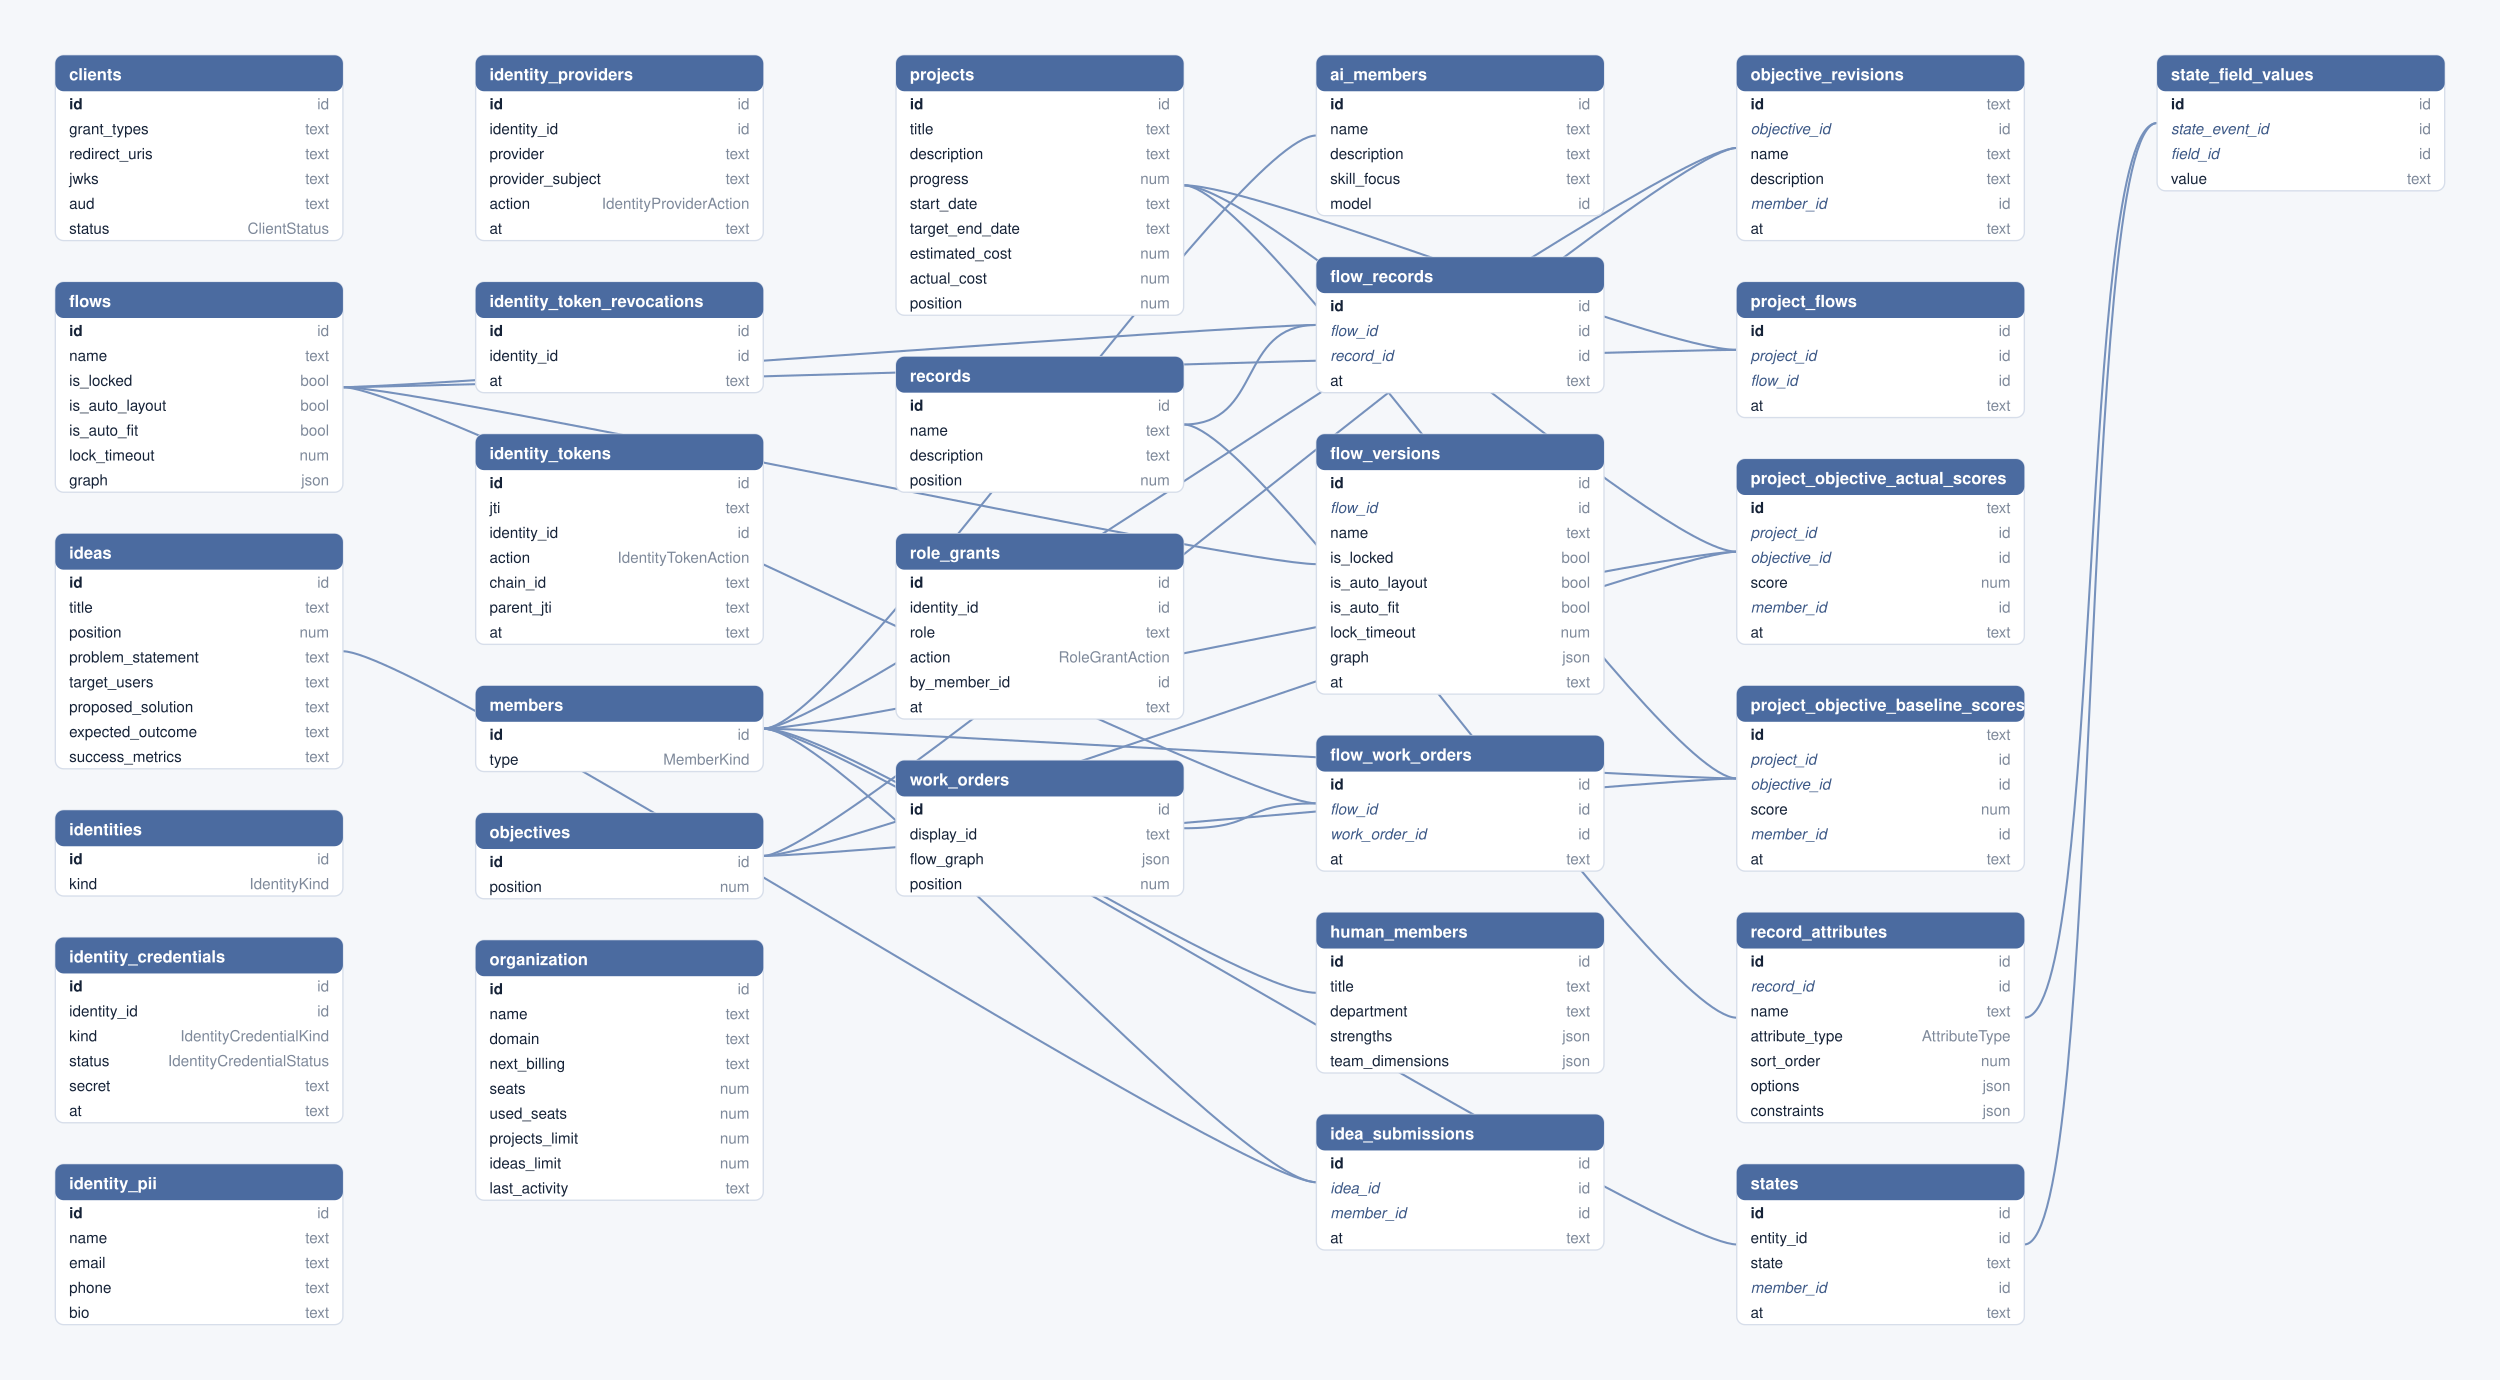
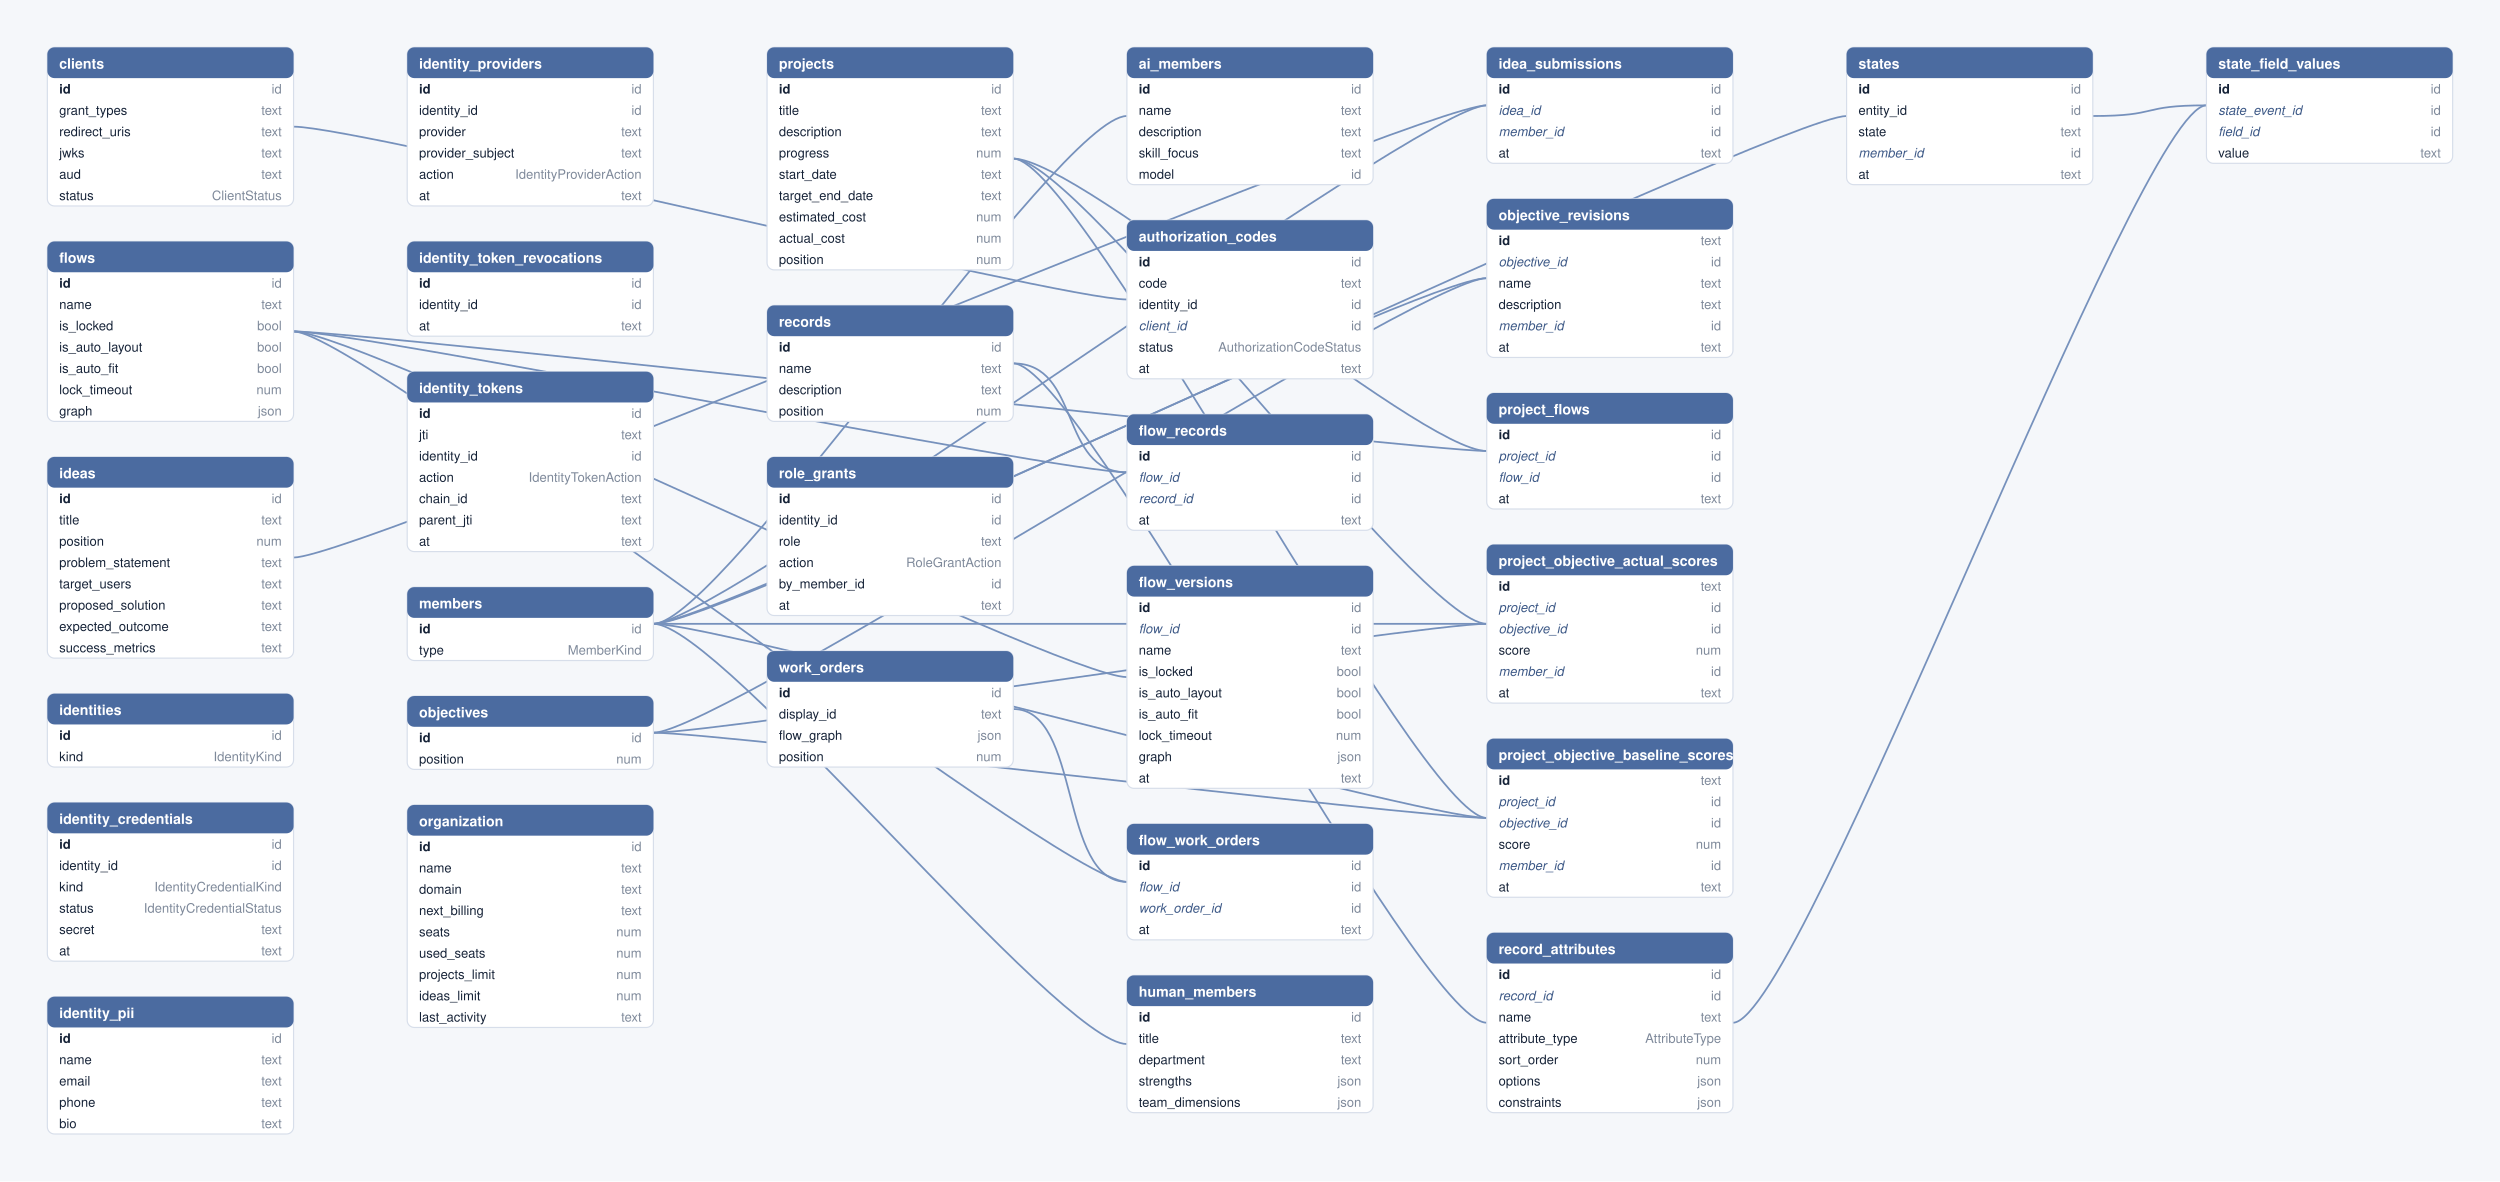
- <svg xmlns="http://www.w3.org/2000/svg" viewBox="0 0 1808 998" width="1808" height="998">
+ <svg xmlns="http://www.w3.org/2000/svg" viewBox="0 0 2112 998" width="2112" height="998">
  <defs>
    <style>
      text { font-family: ui-sans-serif, system-ui,
        'Segoe UI', Helvetica, Arial, sans-serif; }
      .box { fill: hsl(0 0% 100%);
        stroke: hsl(217 30% 88%); stroke-width: 1; }
      .head { fill: hsl(217 36% 46%); }
      .thead { fill: hsl(0 0% 100%); font-size: 12px;
        font-weight: 700; }
      .col, .pk, .fk, .type { font-size: 11px; }
      .col { fill: hsl(217 45% 15%); }
      .pk { fill: hsl(217 45% 15%); font-weight: 700; }
      .fk { fill: hsl(217 38% 38%);
        font-style: italic; }
      .type { fill: hsl(217 12% 55%);
        text-anchor: end; }
      .edge { fill: none; stroke: hsl(217 34% 60%);
        stroke-width: 1.5; }
    </style>
  </defs>
-   <rect x="0" y="0" width="1808" height="998" fill="hsl(217 30% 97%)" />
-   <path class="edge" d="M 952 718 C 894.4 718, 609.6 527, 552 527" />
+   <rect x="0" y="0" width="2112" height="998" fill="hsl(217 30% 97%)" />
+   <path class="edge" d="M 952 882 C 894.4 882, 609.6 527, 552 527" />
  <path class="edge" d="M 952 98 C 894.4 98, 609.6 527, 552 527" />
-   <path class="edge" d="M 952 408 C 894.4 408, 305.6 280, 248 280" />
-   <path class="edge" d="M 1256 253 C 1198.4 253, 913.6 134, 856 134" />
-   <path class="edge" d="M 1256 253 C 1198.4 253, 305.6 280, 248 280" />
-   <path class="edge" d="M 952 581 C 894.4 581, 305.6 280, 248 280" />
-   <path class="edge" d="M 952 581 C 894.4 581, 913.6 599, 856 599" />
-   <path class="edge" d="M 1560 89 C 1502.4 89, 1521.6 900, 1464 900" />
-   <path class="edge" d="M 1560 89 C 1502.4 89, 1521.6 736, 1464 736" />
-   <path class="edge" d="M 1256 736 C 1198.4 736, 913.6 307, 856 307" />
-   <path class="edge" d="M 952 235 C 894.4 235, 305.6 280, 248 280" />
-   <path class="edge" d="M 952 235 C 894.4 235, 913.6 307, 856 307" />
-   <path class="edge" d="M 952 855 C 894.4 855, 305.6 471, 248 471" />
-   <path class="edge" d="M 952 855 C 894.4 855, 609.6 527, 552 527" />
-   <path class="edge" d="M 1256 107 C 1198.4 107, 609.6 619, 552 619" />
-   <path class="edge" d="M 1256 107 C 1198.4 107, 609.6 527, 552 527" />
-   <path class="edge" d="M 1256 563 C 1198.4 563, 913.6 134, 856 134" />
-   <path class="edge" d="M 1256 563 C 1198.4 563, 609.6 619, 552 619" />
-   <path class="edge" d="M 1256 563 C 1198.4 563, 609.6 527, 552 527" />
-   <path class="edge" d="M 1256 399 C 1198.4 399, 913.6 134, 856 134" />
-   <path class="edge" d="M 1256 399 C 1198.4 399, 609.6 619, 552 619" />
-   <path class="edge" d="M 1256 399 C 1198.4 399, 609.6 527, 552 527" />
-   <path class="edge" d="M 1256 900 C 1198.4 900, 609.6 527, 552 527" />
+   <path class="edge" d="M 952 253 C 894.4 253, 305.6 107, 248 107" />
+   <path class="edge" d="M 952 572 C 894.4 572, 305.6 280, 248 280" />
+   <path class="edge" d="M 1256 381 C 1198.4 381, 913.6 134, 856 134" />
+   <path class="edge" d="M 1256 381 C 1198.4 381, 305.6 280, 248 280" />
+   <path class="edge" d="M 952 745 C 894.4 745, 305.6 280, 248 280" />
+   <path class="edge" d="M 952 745 C 894.4 745, 913.6 599, 856 599" />
+   <path class="edge" d="M 1864 89 C 1806.4 89, 1825.6 98, 1768 98" />
+   <path class="edge" d="M 1864 89 C 1806.4 89, 1521.6 864, 1464 864" />
+   <path class="edge" d="M 1256 864 C 1198.4 864, 913.6 307, 856 307" />
+   <path class="edge" d="M 952 399 C 894.4 399, 305.6 280, 248 280" />
+   <path class="edge" d="M 952 399 C 894.4 399, 913.6 307, 856 307" />
+   <path class="edge" d="M 1256 89 C 1198.4 89, 305.6 471, 248 471" />
+   <path class="edge" d="M 1256 89 C 1198.4 89, 609.6 527, 552 527" />
+   <path class="edge" d="M 1256 235 C 1198.4 235, 609.6 619, 552 619" />
+   <path class="edge" d="M 1256 235 C 1198.4 235, 609.6 527, 552 527" />
+   <path class="edge" d="M 1256 691 C 1198.4 691, 913.6 134, 856 134" />
+   <path class="edge" d="M 1256 691 C 1198.4 691, 609.6 619, 552 619" />
+   <path class="edge" d="M 1256 691 C 1198.4 691, 609.6 527, 552 527" />
+   <path class="edge" d="M 1256 527 C 1198.4 527, 913.6 134, 856 134" />
+   <path class="edge" d="M 1256 527 C 1198.4 527, 609.6 619, 552 619" />
+   <path class="edge" d="M 1256 527 C 1198.4 527, 609.6 527, 552 527" />
+   <path class="edge" d="M 1560 98 C 1502.4 98, 609.6 527, 552 527" />
  <g class="table">
    <rect class="box" x="344" y="496" width="208" height="62" rx="6" />
    <rect class="head" x="344" y="496" width="208" height="26" rx="6" />
    <text class="thead" x="354" y="514">members</text>
    <text class="pk" x="354" y="535">id</text>
    <text class="type" x="542" y="535">id</text>
    <text class="col" x="354" y="553">type</text>
    <text class="type" x="542" y="553">MemberKind</text>
  </g>
  <g class="table">
-     <rect class="box" x="952" y="660" width="208" height="116" rx="6" />
-     <rect class="head" x="952" y="660" width="208" height="26" rx="6" />
-     <text class="thead" x="962" y="678">human_members</text>
-     <text class="pk" x="962" y="699">id</text>
-     <text class="type" x="1150" y="699">id</text>
-     <text class="col" x="962" y="717">title</text>
-     <text class="type" x="1150" y="717">text</text>
-     <text class="col" x="962" y="735">department</text>
-     <text class="type" x="1150" y="735">text</text>
-     <text class="col" x="962" y="753">strengths</text>
-     <text class="type" x="1150" y="753">json</text>
-     <text class="col" x="962" y="771">team_dimensions</text>
-     <text class="type" x="1150" y="771">json</text>
+     <rect class="box" x="952" y="824" width="208" height="116" rx="6" />
+     <rect class="head" x="952" y="824" width="208" height="26" rx="6" />
+     <text class="thead" x="962" y="842">human_members</text>
+     <text class="pk" x="962" y="863">id</text>
+     <text class="type" x="1150" y="863">id</text>
+     <text class="col" x="962" y="881">title</text>
+     <text class="type" x="1150" y="881">text</text>
+     <text class="col" x="962" y="899">department</text>
+     <text class="type" x="1150" y="899">text</text>
+     <text class="col" x="962" y="917">strengths</text>
+     <text class="type" x="1150" y="917">json</text>
+     <text class="col" x="962" y="935">team_dimensions</text>
+     <text class="type" x="1150" y="935">json</text>
  </g>
  <g class="table">
    <rect class="box" x="952" y="40" width="208" height="116" rx="6" />
    <rect class="head" x="952" y="40" width="208" height="26" rx="6" />
    <text class="thead" x="962" y="58">ai_members</text>
    <text class="pk" x="962" y="79">id</text>
    <text class="type" x="1150" y="79">id</text>
    <text class="col" x="962" y="97">name</text>
    <text class="type" x="1150" y="97">text</text>
    <text class="col" x="962" y="115">description</text>
    <text class="type" x="1150" y="115">text</text>
    <text class="col" x="962" y="133">skill_focus</text>
    <text class="type" x="1150" y="133">text</text>
    <text class="col" x="962" y="151">model</text>
    <text class="type" x="1150" y="151">id</text>
  </g>
  <g class="table">
    <rect class="box" x="40" y="586" width="208" height="62" rx="6" />
    <rect class="head" x="40" y="586" width="208" height="26" rx="6" />
    <text class="thead" x="50" y="604">identities</text>
    <text class="pk" x="50" y="625">id</text>
    <text class="type" x="238" y="625">id</text>
    <text class="col" x="50" y="643">kind</text>
    <text class="type" x="238" y="643">IdentityKind</text>
  </g>
  <g class="table">
    <rect class="box" x="40" y="842" width="208" height="116" rx="6" />
    <rect class="head" x="40" y="842" width="208" height="26" rx="6" />
    <text class="thead" x="50" y="860">identity_pii</text>
    <text class="pk" x="50" y="881">id</text>
    <text class="type" x="238" y="881">id</text>
    <text class="col" x="50" y="899">name</text>
    <text class="type" x="238" y="899">text</text>
    <text class="col" x="50" y="917">email</text>
    <text class="type" x="238" y="917">text</text>
    <text class="col" x="50" y="935">phone</text>
    <text class="type" x="238" y="935">text</text>
    <text class="col" x="50" y="953">bio</text>
    <text class="type" x="238" y="953">text</text>
  </g>
  <g class="table">
    <rect class="box" x="40" y="678" width="208" height="134" rx="6" />
    <rect class="head" x="40" y="678" width="208" height="26" rx="6" />
    <text class="thead" x="50" y="696">identity_credentials</text>
    <text class="pk" x="50" y="717">id</text>
    <text class="type" x="238" y="717">id</text>
    <text class="col" x="50" y="735">identity_id</text>
    <text class="type" x="238" y="735">id</text>
    <text class="col" x="50" y="753">kind</text>
    <text class="type" x="238" y="753">IdentityCredentialKind</text>
    <text class="col" x="50" y="771">status</text>
    <text class="type" x="238" y="771">IdentityCredentialStatus</text>
    <text class="col" x="50" y="789">secret</text>
    <text class="type" x="238" y="789">text</text>
    <text class="col" x="50" y="807">at</text>
    <text class="type" x="238" y="807">text</text>
  </g>
  <g class="table">
    <rect class="box" x="344" y="204" width="208" height="80" rx="6" />
    <rect class="head" x="344" y="204" width="208" height="26" rx="6" />
    <text class="thead" x="354" y="222">identity_token_revocations</text>
    <text class="pk" x="354" y="243">id</text>
    <text class="type" x="542" y="243">id</text>
    <text class="col" x="354" y="261">identity_id</text>
    <text class="type" x="542" y="261">id</text>
    <text class="col" x="354" y="279">at</text>
    <text class="type" x="542" y="279">text</text>
  </g>
  <g class="table">
    <rect class="box" x="648" y="386" width="208" height="134" rx="6" />
    <rect class="head" x="648" y="386" width="208" height="26" rx="6" />
    <text class="thead" x="658" y="404">role_grants</text>
    <text class="pk" x="658" y="425">id</text>
    <text class="type" x="846" y="425">id</text>
    <text class="col" x="658" y="443">identity_id</text>
    <text class="type" x="846" y="443">id</text>
    <text class="col" x="658" y="461">role</text>
    <text class="type" x="846" y="461">text</text>
    <text class="col" x="658" y="479">action</text>
    <text class="type" x="846" y="479">RoleGrantAction</text>
    <text class="col" x="658" y="497">by_member_id</text>
    <text class="type" x="846" y="497">id</text>
    <text class="col" x="658" y="515">at</text>
    <text class="type" x="846" y="515">text</text>
  </g>
  <g class="table">
    <rect class="box" x="344" y="314" width="208" height="152" rx="6" />
    <rect class="head" x="344" y="314" width="208" height="26" rx="6" />
    <text class="thead" x="354" y="332">identity_tokens</text>
    <text class="pk" x="354" y="353">id</text>
    <text class="type" x="542" y="353">id</text>
    <text class="col" x="354" y="371">jti</text>
    <text class="type" x="542" y="371">text</text>
    <text class="col" x="354" y="389">identity_id</text>
    <text class="type" x="542" y="389">id</text>
    <text class="col" x="354" y="407">action</text>
    <text class="type" x="542" y="407">IdentityTokenAction</text>
    <text class="col" x="354" y="425">chain_id</text>
    <text class="type" x="542" y="425">text</text>
    <text class="col" x="354" y="443">parent_jti</text>
    <text class="type" x="542" y="443">text</text>
    <text class="col" x="354" y="461">at</text>
    <text class="type" x="542" y="461">text</text>
  </g>
  <g class="table">
    <rect class="box" x="40" y="40" width="208" height="134" rx="6" />
    <rect class="head" x="40" y="40" width="208" height="26" rx="6" />
    <text class="thead" x="50" y="58">clients</text>
    <text class="pk" x="50" y="79">id</text>
    <text class="type" x="238" y="79">id</text>
    <text class="col" x="50" y="97">grant_types</text>
    <text class="type" x="238" y="97">text</text>
    <text class="col" x="50" y="115">redirect_uris</text>
    <text class="type" x="238" y="115">text</text>
    <text class="col" x="50" y="133">jwks</text>
    <text class="type" x="238" y="133">text</text>
    <text class="col" x="50" y="151">aud</text>
    <text class="type" x="238" y="151">text</text>
    <text class="col" x="50" y="169">status</text>
    <text class="type" x="238" y="169">ClientStatus</text>
  </g>
  <g class="table">
    <rect class="box" x="344" y="40" width="208" height="134" rx="6" />
    <rect class="head" x="344" y="40" width="208" height="26" rx="6" />
    <text class="thead" x="354" y="58">identity_providers</text>
    <text class="pk" x="354" y="79">id</text>
    <text class="type" x="542" y="79">id</text>
    <text class="col" x="354" y="97">identity_id</text>
    <text class="type" x="542" y="97">id</text>
    <text class="col" x="354" y="115">provider</text>
    <text class="type" x="542" y="115">text</text>
    <text class="col" x="354" y="133">provider_subject</text>
    <text class="type" x="542" y="133">text</text>
    <text class="col" x="354" y="151">action</text>
    <text class="type" x="542" y="151">IdentityProviderAction</text>
    <text class="col" x="354" y="169">at</text>
    <text class="type" x="542" y="169">text</text>
+   </g>
+   <g class="table">
+     <rect class="box" x="952" y="186" width="208" height="134" rx="6" />
+     <rect class="head" x="952" y="186" width="208" height="26" rx="6" />
+     <text class="thead" x="962" y="204">authorization_codes</text>
+     <text class="pk" x="962" y="225">id</text>
+     <text class="type" x="1150" y="225">id</text>
+     <text class="col" x="962" y="243">code</text>
+     <text class="type" x="1150" y="243">text</text>
+     <text class="col" x="962" y="261">identity_id</text>
+     <text class="type" x="1150" y="261">id</text>
+     <text class="fk" x="962" y="279">client_id</text>
+     <text class="type" x="1150" y="279">id</text>
+     <text class="col" x="962" y="297">status</text>
+     <text class="type" x="1150" y="297">AuthorizationCodeStatus</text>
+     <text class="col" x="962" y="315">at</text>
+     <text class="type" x="1150" y="315">text</text>
  </g>
  <g class="table">
    <rect class="box" x="40" y="386" width="208" height="170" rx="6" />
    <rect class="head" x="40" y="386" width="208" height="26" rx="6" />
    <text class="thead" x="50" y="404">ideas</text>
    <text class="pk" x="50" y="425">id</text>
    <text class="type" x="238" y="425">id</text>
    <text class="col" x="50" y="443">title</text>
    <text class="type" x="238" y="443">text</text>
    <text class="col" x="50" y="461">position</text>
    <text class="type" x="238" y="461">num</text>
    <text class="col" x="50" y="479">problem_statement</text>
    <text class="type" x="238" y="479">text</text>
    <text class="col" x="50" y="497">target_users</text>
    <text class="type" x="238" y="497">text</text>
    <text class="col" x="50" y="515">proposed_solution</text>
    <text class="type" x="238" y="515">text</text>
    <text class="col" x="50" y="533">expected_outcome</text>
    <text class="type" x="238" y="533">text</text>
    <text class="col" x="50" y="551">success_metrics</text>
    <text class="type" x="238" y="551">text</text>
  </g>
  <g class="table">
    <rect class="box" x="648" y="40" width="208" height="188" rx="6" />
    <rect class="head" x="648" y="40" width="208" height="26" rx="6" />
    <text class="thead" x="658" y="58">projects</text>
    <text class="pk" x="658" y="79">id</text>
    <text class="type" x="846" y="79">id</text>
    <text class="col" x="658" y="97">title</text>
    <text class="type" x="846" y="97">text</text>
    <text class="col" x="658" y="115">description</text>
    <text class="type" x="846" y="115">text</text>
    <text class="col" x="658" y="133">progress</text>
    <text class="type" x="846" y="133">num</text>
    <text class="col" x="658" y="151">start_date</text>
    <text class="type" x="846" y="151">text</text>
    <text class="col" x="658" y="169">target_end_date</text>
    <text class="type" x="846" y="169">text</text>
    <text class="col" x="658" y="187">estimated_cost</text>
    <text class="type" x="846" y="187">num</text>
    <text class="col" x="658" y="205">actual_cost</text>
    <text class="type" x="846" y="205">num</text>
    <text class="col" x="658" y="223">position</text>
    <text class="type" x="846" y="223">num</text>
  </g>
  <g class="table">
    <rect class="box" x="40" y="204" width="208" height="152" rx="6" />
    <rect class="head" x="40" y="204" width="208" height="26" rx="6" />
    <text class="thead" x="50" y="222">flows</text>
    <text class="pk" x="50" y="243">id</text>
    <text class="type" x="238" y="243">id</text>
    <text class="col" x="50" y="261">name</text>
    <text class="type" x="238" y="261">text</text>
    <text class="col" x="50" y="279">is_locked</text>
    <text class="type" x="238" y="279">bool</text>
    <text class="col" x="50" y="297">is_auto_layout</text>
    <text class="type" x="238" y="297">bool</text>
    <text class="col" x="50" y="315">is_auto_fit</text>
    <text class="type" x="238" y="315">bool</text>
    <text class="col" x="50" y="333">lock_timeout</text>
    <text class="type" x="238" y="333">num</text>
    <text class="col" x="50" y="351">graph</text>
    <text class="type" x="238" y="351">json</text>
  </g>
  <g class="table">
-     <rect class="box" x="952" y="314" width="208" height="188" rx="6" />
-     <rect class="head" x="952" y="314" width="208" height="26" rx="6" />
-     <text class="thead" x="962" y="332">flow_versions</text>
-     <text class="pk" x="962" y="353">id</text>
-     <text class="type" x="1150" y="353">id</text>
-     <text class="fk" x="962" y="371">flow_id</text>
-     <text class="type" x="1150" y="371">id</text>
-     <text class="col" x="962" y="389">name</text>
-     <text class="type" x="1150" y="389">text</text>
-     <text class="col" x="962" y="407">is_locked</text>
-     <text class="type" x="1150" y="407">bool</text>
-     <text class="col" x="962" y="425">is_auto_layout</text>
-     <text class="type" x="1150" y="425">bool</text>
-     <text class="col" x="962" y="443">is_auto_fit</text>
-     <text class="type" x="1150" y="443">bool</text>
-     <text class="col" x="962" y="461">lock_timeout</text>
-     <text class="type" x="1150" y="461">num</text>
-     <text class="col" x="962" y="479">graph</text>
-     <text class="type" x="1150" y="479">json</text>
-     <text class="col" x="962" y="497">at</text>
-     <text class="type" x="1150" y="497">text</text>
-   </g>
-   <g class="table">
-     <rect class="box" x="1256" y="204" width="208" height="98" rx="6" />
-     <rect class="head" x="1256" y="204" width="208" height="26" rx="6" />
-     <text class="thead" x="1266" y="222">project_flows</text>
-     <text class="pk" x="1266" y="243">id</text>
-     <text class="type" x="1454" y="243">id</text>
-     <text class="fk" x="1266" y="261">project_id</text>
-     <text class="type" x="1454" y="261">id</text>
-     <text class="fk" x="1266" y="279">flow_id</text>
-     <text class="type" x="1454" y="279">id</text>
-     <text class="col" x="1266" y="297">at</text>
-     <text class="type" x="1454" y="297">text</text>
+     <rect class="box" x="952" y="478" width="208" height="188" rx="6" />
+     <rect class="head" x="952" y="478" width="208" height="26" rx="6" />
+     <text class="thead" x="962" y="496">flow_versions</text>
+     <text class="pk" x="962" y="517">id</text>
+     <text class="type" x="1150" y="517">id</text>
+     <text class="fk" x="962" y="535">flow_id</text>
+     <text class="type" x="1150" y="535">id</text>
+     <text class="col" x="962" y="553">name</text>
+     <text class="type" x="1150" y="553">text</text>
+     <text class="col" x="962" y="571">is_locked</text>
+     <text class="type" x="1150" y="571">bool</text>
+     <text class="col" x="962" y="589">is_auto_layout</text>
+     <text class="type" x="1150" y="589">bool</text>
+     <text class="col" x="962" y="607">is_auto_fit</text>
+     <text class="type" x="1150" y="607">bool</text>
+     <text class="col" x="962" y="625">lock_timeout</text>
+     <text class="type" x="1150" y="625">num</text>
+     <text class="col" x="962" y="643">graph</text>
+     <text class="type" x="1150" y="643">json</text>
+     <text class="col" x="962" y="661">at</text>
+     <text class="type" x="1150" y="661">text</text>
+   </g>
+   <g class="table">
+     <rect class="box" x="1256" y="332" width="208" height="98" rx="6" />
+     <rect class="head" x="1256" y="332" width="208" height="26" rx="6" />
+     <text class="thead" x="1266" y="350">project_flows</text>
+     <text class="pk" x="1266" y="371">id</text>
+     <text class="type" x="1454" y="371">id</text>
+     <text class="fk" x="1266" y="389">project_id</text>
+     <text class="type" x="1454" y="389">id</text>
+     <text class="fk" x="1266" y="407">flow_id</text>
+     <text class="type" x="1454" y="407">id</text>
+     <text class="col" x="1266" y="425">at</text>
+     <text class="type" x="1454" y="425">text</text>
  </g>
  <g class="table">
    <rect class="box" x="648" y="550" width="208" height="98" rx="6" />
    <rect class="head" x="648" y="550" width="208" height="26" rx="6" />
    <text class="thead" x="658" y="568">work_orders</text>
    <text class="pk" x="658" y="589">id</text>
    <text class="type" x="846" y="589">id</text>
    <text class="col" x="658" y="607">display_id</text>
    <text class="type" x="846" y="607">text</text>
    <text class="col" x="658" y="625">flow_graph</text>
    <text class="type" x="846" y="625">json</text>
    <text class="col" x="658" y="643">position</text>
    <text class="type" x="846" y="643">num</text>
  </g>
  <g class="table">
-     <rect class="box" x="952" y="532" width="208" height="98" rx="6" />
-     <rect class="head" x="952" y="532" width="208" height="26" rx="6" />
-     <text class="thead" x="962" y="550">flow_work_orders</text>
-     <text class="pk" x="962" y="571">id</text>
-     <text class="type" x="1150" y="571">id</text>
-     <text class="fk" x="962" y="589">flow_id</text>
-     <text class="type" x="1150" y="589">id</text>
-     <text class="fk" x="962" y="607">work_order_id</text>
-     <text class="type" x="1150" y="607">id</text>
-     <text class="col" x="962" y="625">at</text>
-     <text class="type" x="1150" y="625">text</text>
-   </g>
-   <g class="table">
-     <rect class="box" x="1560" y="40" width="208" height="98" rx="6" />
-     <rect class="head" x="1560" y="40" width="208" height="26" rx="6" />
-     <text class="thead" x="1570" y="58">state_field_values</text>
-     <text class="pk" x="1570" y="79">id</text>
-     <text class="type" x="1758" y="79">id</text>
-     <text class="fk" x="1570" y="97">state_event_id</text>
-     <text class="type" x="1758" y="97">id</text>
-     <text class="fk" x="1570" y="115">field_id</text>
-     <text class="type" x="1758" y="115">id</text>
-     <text class="col" x="1570" y="133">value</text>
-     <text class="type" x="1758" y="133">text</text>
+     <rect class="box" x="952" y="696" width="208" height="98" rx="6" />
+     <rect class="head" x="952" y="696" width="208" height="26" rx="6" />
+     <text class="thead" x="962" y="714">flow_work_orders</text>
+     <text class="pk" x="962" y="735">id</text>
+     <text class="type" x="1150" y="735">id</text>
+     <text class="fk" x="962" y="753">flow_id</text>
+     <text class="type" x="1150" y="753">id</text>
+     <text class="fk" x="962" y="771">work_order_id</text>
+     <text class="type" x="1150" y="771">id</text>
+     <text class="col" x="962" y="789">at</text>
+     <text class="type" x="1150" y="789">text</text>
+   </g>
+   <g class="table">
+     <rect class="box" x="1864" y="40" width="208" height="98" rx="6" />
+     <rect class="head" x="1864" y="40" width="208" height="26" rx="6" />
+     <text class="thead" x="1874" y="58">state_field_values</text>
+     <text class="pk" x="1874" y="79">id</text>
+     <text class="type" x="2062" y="79">id</text>
+     <text class="fk" x="1874" y="97">state_event_id</text>
+     <text class="type" x="2062" y="97">id</text>
+     <text class="fk" x="1874" y="115">field_id</text>
+     <text class="type" x="2062" y="115">id</text>
+     <text class="col" x="1874" y="133">value</text>
+     <text class="type" x="2062" y="133">text</text>
  </g>
  <g class="table">
    <rect class="box" x="648" y="258" width="208" height="98" rx="6" />
    <rect class="head" x="648" y="258" width="208" height="26" rx="6" />
    <text class="thead" x="658" y="276">records</text>
    <text class="pk" x="658" y="297">id</text>
    <text class="type" x="846" y="297">id</text>
    <text class="col" x="658" y="315">name</text>
    <text class="type" x="846" y="315">text</text>
    <text class="col" x="658" y="333">description</text>
    <text class="type" x="846" y="333">text</text>
    <text class="col" x="658" y="351">position</text>
    <text class="type" x="846" y="351">num</text>
  </g>
  <g class="table">
-     <rect class="box" x="1256" y="660" width="208" height="152" rx="6" />
-     <rect class="head" x="1256" y="660" width="208" height="26" rx="6" />
-     <text class="thead" x="1266" y="678">record_attributes</text>
-     <text class="pk" x="1266" y="699">id</text>
-     <text class="type" x="1454" y="699">id</text>
-     <text class="fk" x="1266" y="717">record_id</text>
-     <text class="type" x="1454" y="717">id</text>
-     <text class="col" x="1266" y="735">name</text>
-     <text class="type" x="1454" y="735">text</text>
-     <text class="col" x="1266" y="753">attribute_type</text>
-     <text class="type" x="1454" y="753">AttributeType</text>
-     <text class="col" x="1266" y="771">sort_order</text>
-     <text class="type" x="1454" y="771">num</text>
-     <text class="col" x="1266" y="789">options</text>
-     <text class="type" x="1454" y="789">json</text>
-     <text class="col" x="1266" y="807">constraints</text>
-     <text class="type" x="1454" y="807">json</text>
-   </g>
-   <g class="table">
-     <rect class="box" x="952" y="186" width="208" height="98" rx="6" />
-     <rect class="head" x="952" y="186" width="208" height="26" rx="6" />
-     <text class="thead" x="962" y="204">flow_records</text>
-     <text class="pk" x="962" y="225">id</text>
-     <text class="type" x="1150" y="225">id</text>
-     <text class="fk" x="962" y="243">flow_id</text>
-     <text class="type" x="1150" y="243">id</text>
-     <text class="fk" x="962" y="261">record_id</text>
-     <text class="type" x="1150" y="261">id</text>
-     <text class="col" x="962" y="279">at</text>
-     <text class="type" x="1150" y="279">text</text>
+     <rect class="box" x="1256" y="788" width="208" height="152" rx="6" />
+     <rect class="head" x="1256" y="788" width="208" height="26" rx="6" />
+     <text class="thead" x="1266" y="806">record_attributes</text>
+     <text class="pk" x="1266" y="827">id</text>
+     <text class="type" x="1454" y="827">id</text>
+     <text class="fk" x="1266" y="845">record_id</text>
+     <text class="type" x="1454" y="845">id</text>
+     <text class="col" x="1266" y="863">name</text>
+     <text class="type" x="1454" y="863">text</text>
+     <text class="col" x="1266" y="881">attribute_type</text>
+     <text class="type" x="1454" y="881">AttributeType</text>
+     <text class="col" x="1266" y="899">sort_order</text>
+     <text class="type" x="1454" y="899">num</text>
+     <text class="col" x="1266" y="917">options</text>
+     <text class="type" x="1454" y="917">json</text>
+     <text class="col" x="1266" y="935">constraints</text>
+     <text class="type" x="1454" y="935">json</text>
+   </g>
+   <g class="table">
+     <rect class="box" x="952" y="350" width="208" height="98" rx="6" />
+     <rect class="head" x="952" y="350" width="208" height="26" rx="6" />
+     <text class="thead" x="962" y="368">flow_records</text>
+     <text class="pk" x="962" y="389">id</text>
+     <text class="type" x="1150" y="389">id</text>
+     <text class="fk" x="962" y="407">flow_id</text>
+     <text class="type" x="1150" y="407">id</text>
+     <text class="fk" x="962" y="425">record_id</text>
+     <text class="type" x="1150" y="425">id</text>
+     <text class="col" x="962" y="443">at</text>
+     <text class="type" x="1150" y="443">text</text>
  </g>
  <g class="table">
    <rect class="box" x="344" y="680" width="208" height="188" rx="6" />
    <rect class="head" x="344" y="680" width="208" height="26" rx="6" />
    <text class="thead" x="354" y="698">organization</text>
    <text class="pk" x="354" y="719">id</text>
    <text class="type" x="542" y="719">id</text>
    <text class="col" x="354" y="737">name</text>
    <text class="type" x="542" y="737">text</text>
    <text class="col" x="354" y="755">domain</text>
    <text class="type" x="542" y="755">text</text>
    <text class="col" x="354" y="773">next_billing</text>
    <text class="type" x="542" y="773">text</text>
    <text class="col" x="354" y="791">seats</text>
    <text class="type" x="542" y="791">num</text>
    <text class="col" x="354" y="809">used_seats</text>
    <text class="type" x="542" y="809">num</text>
    <text class="col" x="354" y="827">projects_limit</text>
    <text class="type" x="542" y="827">num</text>
    <text class="col" x="354" y="845">ideas_limit</text>
    <text class="type" x="542" y="845">num</text>
    <text class="col" x="354" y="863">last_activity</text>
    <text class="type" x="542" y="863">text</text>
  </g>
  <g class="table">
-     <rect class="box" x="952" y="806" width="208" height="98" rx="6" />
-     <rect class="head" x="952" y="806" width="208" height="26" rx="6" />
-     <text class="thead" x="962" y="824">idea_submissions</text>
-     <text class="pk" x="962" y="845">id</text>
-     <text class="type" x="1150" y="845">id</text>
-     <text class="fk" x="962" y="863">idea_id</text>
-     <text class="type" x="1150" y="863">id</text>
-     <text class="fk" x="962" y="881">member_id</text>
-     <text class="type" x="1150" y="881">id</text>
-     <text class="col" x="962" y="899">at</text>
-     <text class="type" x="1150" y="899">text</text>
+     <rect class="box" x="1256" y="40" width="208" height="98" rx="6" />
+     <rect class="head" x="1256" y="40" width="208" height="26" rx="6" />
+     <text class="thead" x="1266" y="58">idea_submissions</text>
+     <text class="pk" x="1266" y="79">id</text>
+     <text class="type" x="1454" y="79">id</text>
+     <text class="fk" x="1266" y="97">idea_id</text>
+     <text class="type" x="1454" y="97">id</text>
+     <text class="fk" x="1266" y="115">member_id</text>
+     <text class="type" x="1454" y="115">id</text>
+     <text class="col" x="1266" y="133">at</text>
+     <text class="type" x="1454" y="133">text</text>
  </g>
  <g class="table">
    <rect class="box" x="344" y="588" width="208" height="62" rx="6" />
    <rect class="head" x="344" y="588" width="208" height="26" rx="6" />
    <text class="thead" x="354" y="606">objectives</text>
    <text class="pk" x="354" y="627">id</text>
    <text class="type" x="542" y="627">id</text>
    <text class="col" x="354" y="645">position</text>
    <text class="type" x="542" y="645">num</text>
  </g>
  <g class="table">
-     <rect class="box" x="1256" y="40" width="208" height="134" rx="6" />
-     <rect class="head" x="1256" y="40" width="208" height="26" rx="6" />
-     <text class="thead" x="1266" y="58">objective_revisions</text>
-     <text class="pk" x="1266" y="79">id</text>
-     <text class="type" x="1454" y="79">text</text>
-     <text class="fk" x="1266" y="97">objective_id</text>
-     <text class="type" x="1454" y="97">id</text>
-     <text class="col" x="1266" y="115">name</text>
-     <text class="type" x="1454" y="115">text</text>
-     <text class="col" x="1266" y="133">description</text>
-     <text class="type" x="1454" y="133">text</text>
-     <text class="fk" x="1266" y="151">member_id</text>
-     <text class="type" x="1454" y="151">id</text>
-     <text class="col" x="1266" y="169">at</text>
-     <text class="type" x="1454" y="169">text</text>
-   </g>
-   <g class="table">
-     <rect class="box" x="1256" y="496" width="208" height="134" rx="6" />
-     <rect class="head" x="1256" y="496" width="208" height="26" rx="6" />
-     <text class="thead" x="1266" y="514">project_objective_baseline_scores</text>
-     <text class="pk" x="1266" y="535">id</text>
-     <text class="type" x="1454" y="535">text</text>
-     <text class="fk" x="1266" y="553">project_id</text>
-     <text class="type" x="1454" y="553">id</text>
-     <text class="fk" x="1266" y="571">objective_id</text>
+     <rect class="box" x="1256" y="168" width="208" height="134" rx="6" />
+     <rect class="head" x="1256" y="168" width="208" height="26" rx="6" />
+     <text class="thead" x="1266" y="186">objective_revisions</text>
+     <text class="pk" x="1266" y="207">id</text>
+     <text class="type" x="1454" y="207">text</text>
+     <text class="fk" x="1266" y="225">objective_id</text>
+     <text class="type" x="1454" y="225">id</text>
+     <text class="col" x="1266" y="243">name</text>
+     <text class="type" x="1454" y="243">text</text>
+     <text class="col" x="1266" y="261">description</text>
+     <text class="type" x="1454" y="261">text</text>
+     <text class="fk" x="1266" y="279">member_id</text>
+     <text class="type" x="1454" y="279">id</text>
+     <text class="col" x="1266" y="297">at</text>
+     <text class="type" x="1454" y="297">text</text>
+   </g>
+   <g class="table">
+     <rect class="box" x="1256" y="624" width="208" height="134" rx="6" />
+     <rect class="head" x="1256" y="624" width="208" height="26" rx="6" />
+     <text class="thead" x="1266" y="642">project_objective_baseline_scores</text>
+     <text class="pk" x="1266" y="663">id</text>
+     <text class="type" x="1454" y="663">text</text>
+     <text class="fk" x="1266" y="681">project_id</text>
+     <text class="type" x="1454" y="681">id</text>
+     <text class="fk" x="1266" y="699">objective_id</text>
+     <text class="type" x="1454" y="699">id</text>
+     <text class="col" x="1266" y="717">score</text>
+     <text class="type" x="1454" y="717">num</text>
+     <text class="fk" x="1266" y="735">member_id</text>
+     <text class="type" x="1454" y="735">id</text>
+     <text class="col" x="1266" y="753">at</text>
+     <text class="type" x="1454" y="753">text</text>
+   </g>
+   <g class="table">
+     <rect class="box" x="1256" y="460" width="208" height="134" rx="6" />
+     <rect class="head" x="1256" y="460" width="208" height="26" rx="6" />
+     <text class="thead" x="1266" y="478">project_objective_actual_scores</text>
+     <text class="pk" x="1266" y="499">id</text>
+     <text class="type" x="1454" y="499">text</text>
+     <text class="fk" x="1266" y="517">project_id</text>
+     <text class="type" x="1454" y="517">id</text>
+     <text class="fk" x="1266" y="535">objective_id</text>
+     <text class="type" x="1454" y="535">id</text>
+     <text class="col" x="1266" y="553">score</text>
+     <text class="type" x="1454" y="553">num</text>
+     <text class="fk" x="1266" y="571">member_id</text>
    <text class="type" x="1454" y="571">id</text>
-     <text class="col" x="1266" y="589">score</text>
-     <text class="type" x="1454" y="589">num</text>
-     <text class="fk" x="1266" y="607">member_id</text>
-     <text class="type" x="1454" y="607">id</text>
-     <text class="col" x="1266" y="625">at</text>
-     <text class="type" x="1454" y="625">text</text>
-   </g>
-   <g class="table">
-     <rect class="box" x="1256" y="332" width="208" height="134" rx="6" />
-     <rect class="head" x="1256" y="332" width="208" height="26" rx="6" />
-     <text class="thead" x="1266" y="350">project_objective_actual_scores</text>
-     <text class="pk" x="1266" y="371">id</text>
-     <text class="type" x="1454" y="371">text</text>
-     <text class="fk" x="1266" y="389">project_id</text>
-     <text class="type" x="1454" y="389">id</text>
-     <text class="fk" x="1266" y="407">objective_id</text>
-     <text class="type" x="1454" y="407">id</text>
-     <text class="col" x="1266" y="425">score</text>
-     <text class="type" x="1454" y="425">num</text>
-     <text class="fk" x="1266" y="443">member_id</text>
-     <text class="type" x="1454" y="443">id</text>
-     <text class="col" x="1266" y="461">at</text>
-     <text class="type" x="1454" y="461">text</text>
-   </g>
-   <g class="table">
-     <rect class="box" x="1256" y="842" width="208" height="116" rx="6" />
-     <rect class="head" x="1256" y="842" width="208" height="26" rx="6" />
-     <text class="thead" x="1266" y="860">states</text>
-     <text class="pk" x="1266" y="881">id</text>
-     <text class="type" x="1454" y="881">id</text>
-     <text class="col" x="1266" y="899">entity_id</text>
-     <text class="type" x="1454" y="899">id</text>
-     <text class="col" x="1266" y="917">state</text>
-     <text class="type" x="1454" y="917">text</text>
-     <text class="fk" x="1266" y="935">member_id</text>
-     <text class="type" x="1454" y="935">id</text>
-     <text class="col" x="1266" y="953">at</text>
-     <text class="type" x="1454" y="953">text</text>
+     <text class="col" x="1266" y="589">at</text>
+     <text class="type" x="1454" y="589">text</text>
+   </g>
+   <g class="table">
+     <rect class="box" x="1560" y="40" width="208" height="116" rx="6" />
+     <rect class="head" x="1560" y="40" width="208" height="26" rx="6" />
+     <text class="thead" x="1570" y="58">states</text>
+     <text class="pk" x="1570" y="79">id</text>
+     <text class="type" x="1758" y="79">id</text>
+     <text class="col" x="1570" y="97">entity_id</text>
+     <text class="type" x="1758" y="97">id</text>
+     <text class="col" x="1570" y="115">state</text>
+     <text class="type" x="1758" y="115">text</text>
+     <text class="fk" x="1570" y="133">member_id</text>
+     <text class="type" x="1758" y="133">id</text>
+     <text class="col" x="1570" y="151">at</text>
+     <text class="type" x="1758" y="151">text</text>
  </g>
</svg>
